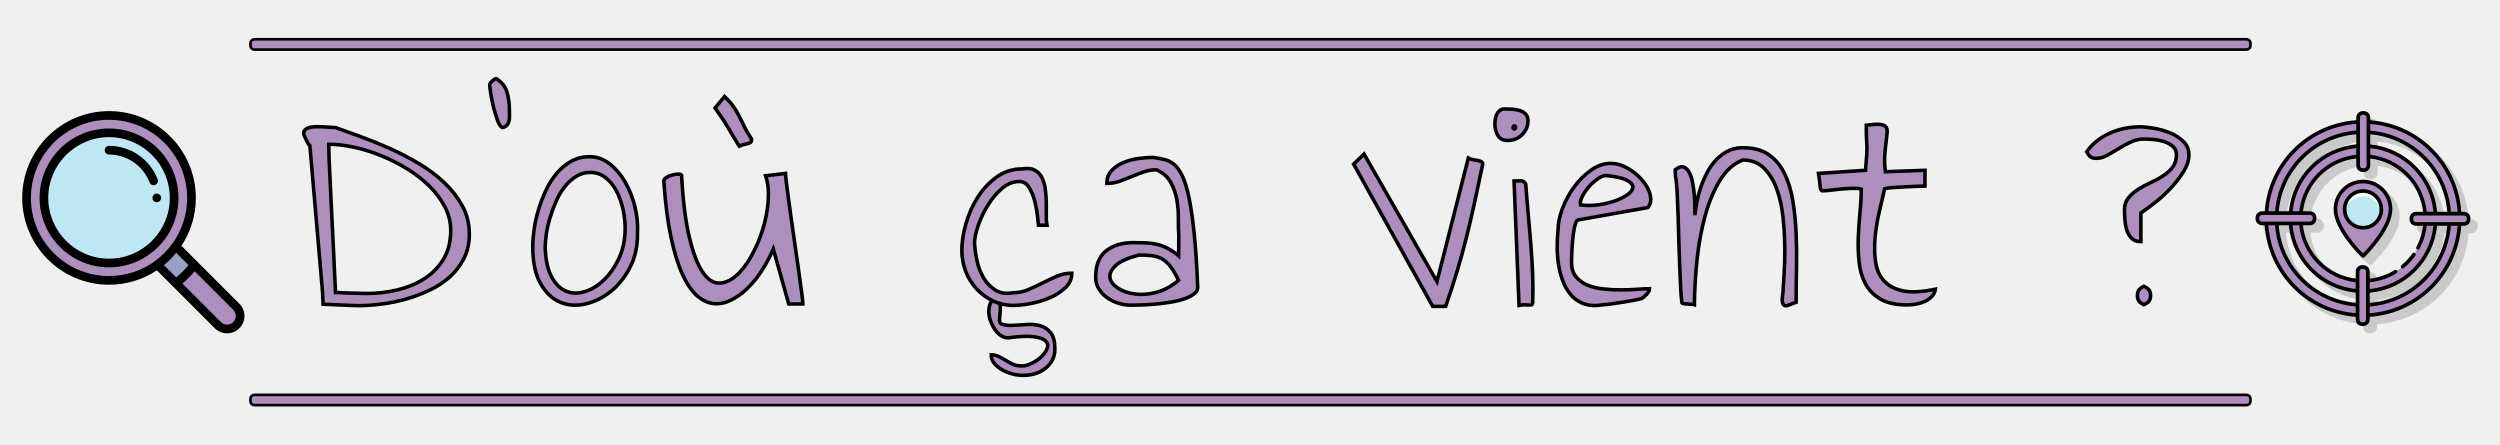
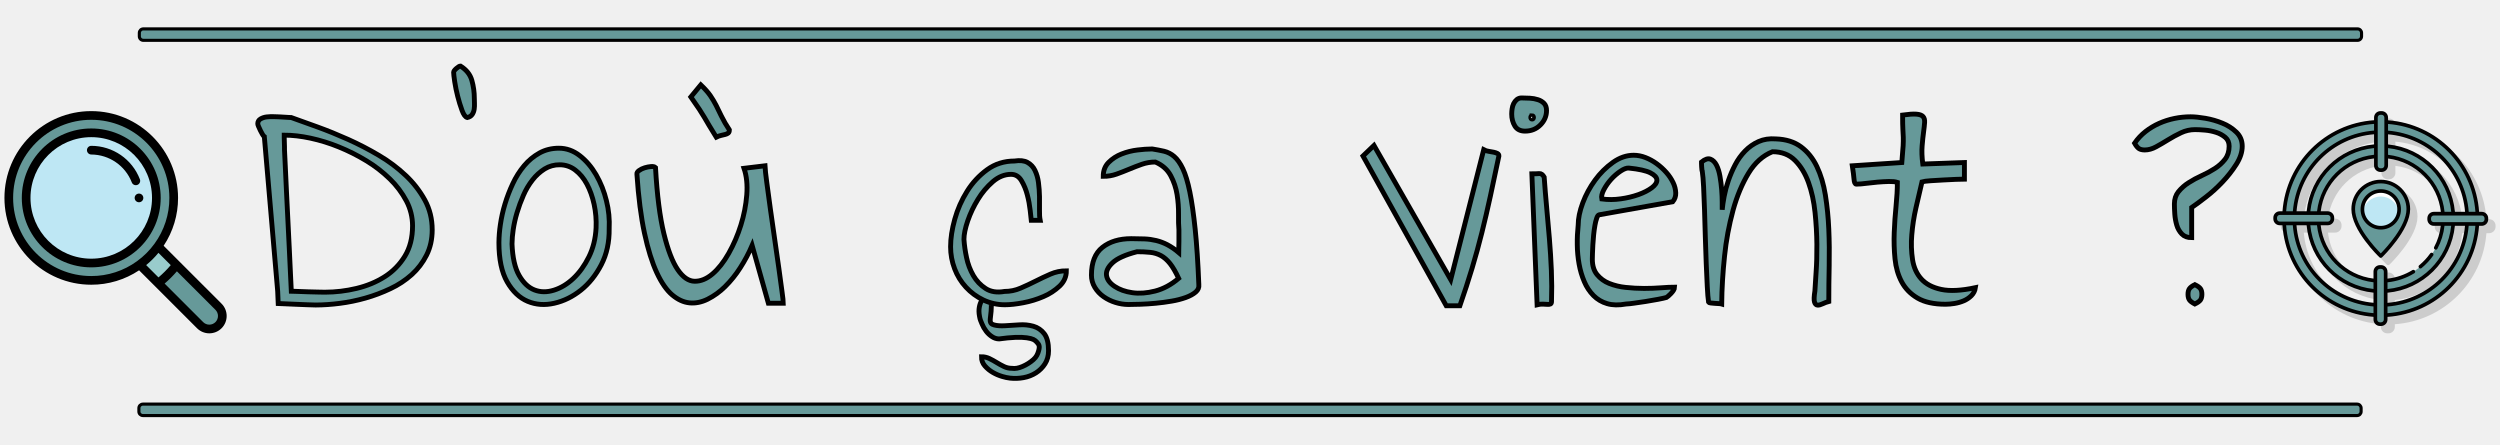
<svg xmlns="http://www.w3.org/2000/svg" viewBox="0 0 5625 1000">
-   <defs>
-     <style>.cls-1,.cls-2,.cls-4{fill:#ac8fbd;}.cls-1,.cls-2{stroke:#000;stroke-miterlimit:10;}.cls-1{stroke-width:8px;}.cls-2{stroke-width:6px;}.cls-3{fill:#cacaca;}.cls-5{fill:#bee7f4;}.cls-6{fill:#fff;}.cls-7{fill:#97a0c7;}.cls-8{fill:none;}</style>
-   </defs>
-   <g id="Texte">
-     <path class="cls-1" d="M697.236,327.835c-1.12-.713-2.432-2.325-3.918-4.834q-2.243-3.751-4.479-8.325-2.243-4.557-3.918-8.594a17.887,17.887,0,0,1-1.679-5.64,11.418,11.418,0,0,1,5.878-10.474,32.808,32.808,0,0,1,13.435-4.297,101.196,101.196,0,0,1,14.555-.537c4.662.185,7.557.269,8.677.269s3.079.092,5.878.269q4.198.277,8.957.537,4.75.277,8.677.537c2.606.185,4.479.269,5.598.269q24.062,8.598,55.979,20.142,31.908,11.556,65.496,26.587A653.214,653.214,0,0,1,942.145,367.85a320.019,320.019,0,0,1,57.379,42.969,213.328,213.328,0,0,1,40.865,52.637q15.665,28.74,15.674,63.647,0,30.086-12.036,53.979a141.424,141.424,0,0,1-31.628,41.626,186.919,186.919,0,0,1-45.623,30.078,342.111,342.111,0,0,1-53.46,20.142,371.05,371.05,0,0,1-55.14,11.279,412.402,412.402,0,0,1-51.221,3.491q-5.038,0-17.914-.537-12.884-.542-26.31-1.074-13.435-.542-24.351-1.074-10.915-.529-11.476-.537l-1.12-26.318Zm42.544-3.223v5.908c0,2.87.087,6.0.28,9.399q.275,5.111.28,9.668v6.177q.551,11.279,1.679,34.912,1.115,23.641,2.519,53.442,1.391,29.81,3.079,62.573,1.679,32.769,3.079,62.573,1.391,29.81,2.519,53.711,1.115,23.906,1.68,35.181,3.91,0,13.995.537,10.077.542,21.552.806,11.467.277,21.552.537,10.076.277,14.555.269A289.461,289.461,0,0,0,894.283,652.249q33.587-8.057,60.177-24.976a135.148,135.148,0,0,0,43.104-43.774q16.505-26.851,16.514-64.99a113.611,113.611,0,0,0-13.155-53.174,187.689,187.689,0,0,0-35.267-46.997,276.278,276.278,0,0,0-50.381-38.94,408.214,408.214,0,0,0-58.778-29.541,364.472,364.472,0,0,0-60.737-18.799Q765.531,324.612,739.781,324.612Z" />
-     <path class="cls-1" d="M1101.903,190.335q0-3.223,5.877-8.325,5.878-5.098,8.677-5.103,19.025,11.821,24.351,30.615a141.55,141.55,0,0,1,5.318,38.672q0,4.305.28,10.474a68.721,68.721,0,0,1-.56,12.354,26.784,26.784,0,0,1-4.198,11.279q-3.359,5.111-10.636,6.714-6.166-1.611-11.196-15.308a310.344,310.344,0,0,1-9.236-30.078,309.824,309.824,0,0,1-6.438-31.421Q1101.899,195.177,1101.903,190.335Z" />
-     <path class="cls-1" d="M1198.684,554.495a277.461,277.461,0,0,1,3.079-38.403,296.01,296.01,0,0,1,9.796-44.043,321.786,321.786,0,0,1,16.794-43.774,173.415,173.415,0,0,1,24.351-38.403,116.2,116.2,0,0,1,32.748-27.124q18.473-10.197,41.424-10.205,24.062,0,44.503,15.845,20.428,15.849,34.987,40.82a209.511,209.511,0,0,1,22.111,55.591,202.075,202.075,0,0,1,5.878,60.156q.552,42.977-16.793,76.538-17.358,33.574-43.664,54.517-26.319,20.947-56.819,27.93-30.517,6.974-56.819-4.028-26.319-11.002-43.943-41.626Q1198.684,607.669,1198.684,554.495Zm27.99,2.686q1.679,43.506,15.114,67.139,13.436,23.641,32.748,31.152,19.312,7.528,41.705.537,22.383-6.974,41.704-25.244,19.313-18.253,33.028-45.923,13.711-27.656,15.395-62.036a195.642,195.642,0,0,0-4.199-50.22q-5.327-24.434-15.394-43.237-10.077-18.795-24.911-30.078a53.663,53.663,0,0,0-33.308-11.279,59.757,59.757,0,0,0-32.188,8.862,100.39,100.39,0,0,0-25.75,23.364A149.374,149.374,0,0,0,1251.025,453.25a320.723,320.723,0,0,0-13.715,37.329,254.704,254.704,0,0,0-8.117,36.255A216.395,216.395,0,0,0,1226.674,557.181Z" />
-     <path class="cls-1" d="M1493.632,407.864q-.564-3.751,4.478-7.52a39.264,39.264,0,0,1,12.036-5.908,64.578,64.578,0,0,1,13.715-2.686q6.718-.529,9.517,2.148,5.038,88.623,17.913,141.26,12.871,52.645,29.669,77.075,16.794,24.447,36.107,24.707,19.312.277,38.065-15.576,18.749-15.836,34.708-44.043a310.425,310.425,0,0,0,26.03-60.425,291.667,291.667,0,0,0,12.595-64.453q2.519-32.227-5.878-56.934l44.783-5.371q.552,11.279,3.918,35.986,3.359,24.711,7.558,55.859,4.198,31.157,9.236,64.722,5.038,33.574,8.957,62.573,3.91,29.004,6.718,49.414,2.794,20.418,2.799,25.244H1774.647l-34.707-123.535a329.647,329.647,0,0,1-25.47,47.803,227.814,227.814,0,0,1-32.468,40.283,146.099,146.099,0,0,1-37.226,26.855q-19.601,9.668-38.625,7.788-19.037-1.875-36.946-16.919-17.922-15.031-33.028-47.534-15.114-32.49-26.31-84.326Q1498.661,482.527,1493.632,407.864ZM1630.221,217.19q13.436,12.891,20.433,23.096a185.015,185.015,0,0,1,12.315,20.679q5.314,10.474,11.196,22.827a262.292,262.292,0,0,0,17.074,29.541c0,3.223-.752,5.463-2.239,6.714a16.064,16.064,0,0,1-6.158,2.954q-3.923,1.083-8.957,2.148a48.126,48.126,0,0,0-10.636,3.76q-10.076-16.113-15.394-25.244-5.327-9.127-10.077-17.188-4.762-8.057-10.916-17.456-6.167-9.391-17.914-26.05Z" />
-     <path class="cls-1" d="M2164.136,563.089q0-26.851,8.957-58.813a226.52,226.52,0,0,1,26.31-59.619,164.505,164.505,0,0,1,42.824-46.191q25.466-18.53,58.498-18.53,17.344-2.681,27.709,2.954a37.819,37.819,0,0,1,15.954,16.919,83.081,83.081,0,0,1,7.557,26.05,267.619,267.619,0,0,1,2.239,30.078q.275,15.308,0,28.735a106.246,106.246,0,0,0,1.399,22.021h-19.033q-.564-4.834-2.239-20.947a225.003,225.003,0,0,0-6.158-33.301,115.215,115.215,0,0,0-12.595-30.615q-8.122-13.419-22.112-13.428-20.717,0-38.906,15.576a159.147,159.147,0,0,0-31.908,37.866,229.679,229.679,0,0,0-21.832,45.923q-8.121,23.641-8.117,39.746a272.07,272.07,0,0,0,5.598,38.94,127.179,127.179,0,0,0,14.555,38.403,81.195,81.195,0,0,0,26.31,27.661q16.23,10.474,40.305,6.177a85.497,85.497,0,0,0,34.147-6.982q16.23-6.974,32.188-15.039,15.954-8.057,31.908-15.039a83.619,83.619,0,0,1,33.868-6.982q0,18.807-14.275,32.495a116.496,116.496,0,0,1-34.707,22.559,202.821,202.821,0,0,1-43.104,13.159q-22.671,4.292-38.905,4.297a105.952,105.952,0,0,1-46.463-10.205,120.564,120.564,0,0,1-61.297-66.602A130.398,130.398,0,0,1,2164.136,563.089ZM2247,685c3.666-7.855,5.046,8.17,2,32-1,9,2.184,11.787,8.342,13.398s13.898,2.148,23.231,1.611q13.986-.806,30.229-1.88a87.562,87.562,0,0,1,30.229,2.954,44.516,44.516,0,0,1,23.231,15.845q9.237,11.808,9.237,36.523,0,16.113-7.557,27.93a63.039,63.039,0,0,1-19.313,19.336,72.999,72.999,0,0,1-26.31,10.205,99.462,99.462,0,0,1-29.109,1.074,94.266,94.266,0,0,1-16.514-3.491,89.468,89.468,0,0,1-20.153-8.594,66.595,66.595,0,0,1-17.073-13.965,28.828,28.828,0,0,1-7.277-19.605,38.315,38.315,0,0,1,16.793,3.76,169.465,169.465,0,0,1,15.674,8.594A169.333,169.333,0,0,0,2278.334,819.29a38.384,38.384,0,0,0,16.793,3.76q10.077,1.611,22.952-4.028a87.9,87.9,0,0,0,22.951-14.502q10.077-8.862,14.555-19.067,4.474-10.21-1.959-17.456-6.442-7.251-26.59-10.205-20.153-2.959-59.338,2.417a27.225,27.225,0,0,1-14.555-4.565,49.327,49.327,0,0,1-12.875-11.816,65.452,65.452,0,0,1-8.957-15.576C2229.072,722.694,2227,719,2226,712c-3-15,.177-25.469,4.472-34.238" />
-     <path class="cls-1" d="M2465.242,623.782q0-40.812,23.511-59.351,23.511-18.53,61.577-18.53,15.114,0,28.27.537a127.983,127.983,0,0,1,25.19,3.491,107.374,107.374,0,0,1,23.511,8.862,136.634,136.634,0,0,1,24.351,16.65c0-1.787.087-4.918.28-9.399q.276-6.709.28-14.502V527.103q-1.129-12.891-.84-33.301a249.26,249.26,0,0,0-3.079-41.895,127.73,127.73,0,0,0-13.715-40.82Q2624.214,391.751,2601.831,382.083a86.072,86.072,0,0,0-28.829,4.834q-13.724,4.834-27.15,10.474-13.436,5.64-26.87,10.474a83.684,83.684,0,0,1-28.549,4.834q0-18.253,11.476-29.81a80.2,80.2,0,0,1,27.709-17.993,136.192,136.192,0,0,1,34.427-8.594,272.213,272.213,0,0,1,31.068-2.148q13.436,2.153,25.191,4.834a50.998,50.998,0,0,1,21.832,11.279q10.077,8.598,18.473,26.318,8.397,17.725,14.834,49.146,6.429,31.421,11.476,79.761,5.038,48.34,7.837,118.701,1.115,9.139-6.717,15.845-7.846,6.722-20.992,11.548a173.629,173.629,0,0,1-30.229,7.788q-17.082,2.959-34.147,4.565-17.083,1.611-32.748,2.148-15.678.529-25.75.537a92.951,92.951,0,0,1-27.43-4.297,89.746,89.746,0,0,1-25.471-12.354,66.815,66.815,0,0,1-18.753-19.873A49.15,49.15,0,0,1,2465.242,623.782Zm97.404-49.951q-37.51,9.668-52.34,23.633-14.839,13.973-12.875,27.124,1.955,13.167,17.354,23.364,15.39,10.21,37.786,13.428,22.383,3.223,48.702-3.491,26.306-6.709,50.381-27.124-9.525-20.405-18.473-31.689-8.961-11.279-19.312-16.919a61.089,61.089,0,0,0-22.952-6.982A270.269,270.269,0,0,0,2562.646,573.831Z" />
-     <path class="cls-1" d="M3045.619,369.192l23.512-22.559L3233.15,633.45l70.533-277.686a32.232,32.232,0,0,0,10.916,3.491q5.877.806,10.637,1.88a32.86,32.86,0,0,1,7.836,2.686,5.603,5.603,0,0,1,3.078,5.371q-9.524,45.658-18.191,85.669-8.687,40.019-18.193,78.149-9.527,38.143-20.992,76.27-11.481,38.143-26.031,80.029h-29.109Z" />
-     <path class="cls-1" d="M3363.52,279.495a82.603,82.603,0,0,1,.84-11.011,36.41,36.41,0,0,1,3.357-11.279,26.072,26.072,0,0,1,6.719-8.594,15.656,15.656,0,0,1,10.355-3.491q8.396,0,17.633.537a67.752,67.752,0,0,1,17.354,3.223,31.112,31.112,0,0,1,13.156,8.057q5.036,5.375,5.037,15.039,0,17.725-13.154,30.884-13.16,13.167-32.748,13.159-15.114,0-21.832-11.011Q3363.519,294.005,3363.52,279.495Zm43.662,3.76c-1.871,0-2.799,1.167-2.799,3.491,0,2.333.928,3.491,2.799,3.491,1.863,0,2.801-1.158,2.801-3.491C3409.982,284.421,3409.045,283.255,3407.182,283.255Zm-.559,124.072q9.513,0,15.674-.537,6.152-.529,10.637,7.52,2.229,31.698,5.316,64.99,3.07,33.309,5.879,67.139,2.795,33.838,4.199,67.676,1.389,33.838.279,66.064c0,2.87-.752,4.658-2.24,5.371a13.392,13.392,0,0,1-6.438.806c-2.799-.185-6.07-.361-9.795-.537a43.795,43.795,0,0,0-12.316,1.343Z" />
-     <path class="cls-1" d="M3505.643,516.897q0-21.476,9.797-47.534a202.517,202.517,0,0,1,26.311-48.608,166.718,166.718,0,0,1,38.064-37.866q21.545-15.308,44.504-15.308a69.2,69.2,0,0,1,24.912,4.834,105.136,105.136,0,0,1,24.07,13.159,127.271,127.271,0,0,1,20.713,18.799,93.114,93.114,0,0,1,14.555,21.753,55.047,55.047,0,0,1,5.598,22.021,27.297,27.297,0,0,1-6.438,18.799L3550.426,494.876q-2.807.542-5.037,6.714a96.412,96.412,0,0,0-3.92,15.576q-1.679,9.404-2.799,20.41-1.128,11.016-1.678,21.484-.565,10.474-.84,18.799-.29,8.333-.281,12.085,0,20.418,10.076,32.764a63.889,63.889,0,0,0,25.752,18.799,129.65,129.65,0,0,0,35.547,8.594,363.452,363.452,0,0,0,39.184,2.148q19.315,0,36.668-1.343,17.344-1.334,28.549-1.343a12.513,12.513,0,0,1-2.24,6.714,44.707,44.707,0,0,1-5.316,6.714q-3.085,3.223-5.879,5.64a23.063,23.063,0,0,1-3.918,2.954q-5.602,1.611-18.193,4.028-12.595,2.417-26.311,4.565-13.723,2.153-25.75,3.76a152.868,152.868,0,0,1-15.955,1.611q-23.511,4.292-40.584-.806a67.622,67.622,0,0,1-29.109-17.188,94.371,94.371,0,0,1-19.592-29.541,170.425,170.425,0,0,1-11.197-37.598,251.305,251.305,0,0,1-3.918-41.626A341.448,341.448,0,0,1,3505.643,516.897Zm108.041-121.924q-6.718-.529-17.354,6.445A110.676,110.676,0,0,0,3560.502,441.165q-6.167,11.821-4.479,19.873a146.627,146.627,0,0,0,40.586-.269,189.063,189.063,0,0,0,38.066-9.131q17.068-6.168,28.27-14.502,11.191-8.321,10.914-16.65-.287-8.321-13.994-15.308Q3646.143,398.205,3613.684,394.974Z" />
-     <path class="cls-1" d="M3784.357,681.79q-1.679-11.279-2.799-33.301-1.128-22.017-2.24-49.414-1.128-27.393-1.959-57.471-.838-30.073-1.68-57.202-.838-27.116-1.959-49.145-1.128-22.017-2.799-33.301c-.375-.353-.656-1.519-.84-3.491q-.287-2.946-.559-6.445c-.193-2.325-.281-4.381-.281-6.177V382.083q11.191-9.127,19.033-6.177,7.834,2.958,12.875,12.622,5.039,9.668,7.559,24.17,2.517,14.502,3.639,28.735,1.113,14.238,1.119,26.05v16.65q1.116-12.349,4.197-28.735a241.543,241.543,0,0,1,8.957-33.569,243.974,243.974,0,0,1,14.555-33.838,123.868,123.868,0,0,1,21.273-29.541,92.966,92.966,0,0,1,28.828-20.142q16.23-7.251,36.947-5.64,32.458,1.083,53.738,16.919,21.27,15.849,33.869,42.163,12.595,26.323,18.191,60.962a632.136,632.136,0,0,1,7.277,73.047q1.682,38.408.84,78.149-.838,39.754-.84,76.27a72.028,72.028,0,0,0-12.875,4.834q-6.718,3.223-11.195,2.954-4.488-.277-6.438-6.445-1.969-6.168.84-23.901.551-12.891,2.52-39.746,1.954-26.851,1.68-59.888-.29-33.032-3.92-68.213-3.647-35.172-13.994-63.916-10.365-28.727-28.83-47.266-18.472-18.53-48.141-18.53-30.794,12.362-51.223,45.923-20.44,33.573-33.027,78.955a605.974,605.974,0,0,0-18.193,98.022q-5.602,52.645-6.156,102.588a18.939,18.939,0,0,0-5.318-.806c-2.799-.176-5.791-.353-8.957-.537q-4.764-.264-8.957-.806C3786.316,683.049,3784.725,682.512,3784.357,681.79Z" />
-     <path class="cls-1" d="M4187.904,425.589q-6.718-2.14-18.193-1.88-11.481.277-24.352,1.343-12.885,1.083-24.91,2.686a157.988,157.988,0,0,1-20.434,1.611q-3.923,0-4.758-10.474-.838-10.474-3.639-28.735l105.801-6.982q2.229-24.699,2.799-35.718.551-11.002.279-18.53-.287-7.515-.838-16.919-.565-9.391-.561-30.347,19.588-2.681,29.668-1.88,10.078.806,13.996,5.103,3.908,4.305,3.357,12.622-.562,8.334-2.238,20.679-1.679,12.362-3.078,29.272-1.406,16.919,1.398,38.94l89.008-3.223v35.449q-5.604,0-18.475.537-12.882.541-27.148,1.343-14.276.806-26.871,1.611t-18.193,2.417q-6.167,25.781-12.875,55.322a404.1,404.1,0,0,0-8.957,58.008,225.865,225.865,0,0,0,1.68,53.174q3.911,24.712,18.754,41.089,14.824,16.39,42.543,22.29,27.712,5.917,73.053-3.76a30.652,30.652,0,0,1-8.676,17.188,51.616,51.616,0,0,1-16.514,11.011,83.97,83.97,0,0,1-19.873,5.64,123.068,123.068,0,0,1-18.754,1.611q-37.509,0-59.896-13.159-22.397-13.154-33.867-34.644-11.481-21.476-14.275-49.146a401.892,401.892,0,0,1-1.68-56.396q1.116-28.727,3.92-56.665Q4187.897,448.156,4187.904,425.589Z" />
-     <path class="cls-1" d="M4780.037,471.78q0-15.572,8.678-26.318a90.667,90.667,0,0,1,21.553-19.067,217.271,217.271,0,0,1,28.27-15.308,216.554,216.554,0,0,0,28.27-15.308,85.413,85.413,0,0,0,21.551-19.605q8.672-11.279,8.678-27.93,0-11.808-8.117-18.799a56.94,56.94,0,0,0-19.594-10.742,106.59,106.59,0,0,0-24.07-4.834q-12.595-1.07-20.992-1.074a69.576,69.576,0,0,0-29.949,6.714,275.569,275.569,0,0,0-27.709,15.039q-13.436,8.333-25.75,15.039-12.322,6.722-24.072,6.714-8.396,0-12.875-3.223-4.488-3.223-8.957-11.279a113.648,113.648,0,0,1,23.512-24.976,139.499,139.499,0,0,1,29.109-17.456,158.444,158.444,0,0,1,32.748-10.474,171.569,171.569,0,0,1,34.426-3.491q12.873,0,31.629,3.223a172.02,172.02,0,0,1,36.387,10.474,92.318,92.318,0,0,1,29.949,19.336q12.305,12.085,12.314,29.81,0,18.807-12.596,38.672a247.451,247.451,0,0,1-29.668,37.866,308.786,308.786,0,0,1-35.547,32.227q-18.472,14.238-30.229,22.29v64.453q-13.436,0-20.992-7.788a45.477,45.477,0,0,1-10.916-19.067,108.322,108.322,0,0,1-4.199-23.633Q4780.039,480.915,4780.037,471.78Zm29.109,192.822q0-7.515,3.08-11.816,3.07-4.292,11.475-8.594,8.95,4.305,12.035,8.594,3.07,4.305,3.08,11.816,0,8.057-3.08,12.354-3.082,4.305-12.035,8.594-8.396-4.292-11.475-8.594Q4809.142,672.664,4809.146,664.603Z" />
+   <g id="a9b2801f-ac67-400e-bedb-2cc4a69e6e11" data-name="Texte">
+     <path d="M594.731,307.455c-1.179-.751-2.56-2.447-4.125-5.088q-2.361-3.949-4.714-8.763-2.361-4.797-4.125-9.046-1.768-4.24-1.768-5.936a12.019,12.019,0,0,1,6.187-11.025,34.535,34.535,0,0,1,14.142-4.523,106.523,106.523,0,0,1,15.321-.565c4.907.194,7.955.283,9.133.283s3.241.097,6.187.283q4.419.291,9.428.565,5.0.291,9.133.565c2.744.194,4.714.283,5.893.283q25.328,9.05,58.925,21.202,33.587,12.164,68.942,27.986a687.587,687.587,0,0,1,69.237,35.901,336.859,336.859,0,0,1,60.398,45.23,224.554,224.554,0,0,1,43.015,55.407q16.489,30.252,16.499,66.997,0,31.67-12.669,56.82a148.866,148.866,0,0,1-33.293,43.816,196.755,196.755,0,0,1-48.024,31.661,360.114,360.114,0,0,1-56.273,21.202,390.577,390.577,0,0,1-58.041,11.873,434.106,434.106,0,0,1-53.916,3.675q-5.303,0-18.856-.565-13.562-.571-27.695-1.131-14.142-.571-25.633-1.131-11.49-.557-12.079-.565l-1.179-27.703Zm44.783-3.392v6.219c0,3.021.092,6.316.295,9.894q.29,5.38.294,10.177v6.502q.58,11.873,1.768,36.749,1.174,24.885,2.652,56.255,1.464,31.378,3.241,65.866,1.768,34.493,3.241,65.866,1.464,31.378,2.652,56.537,1.174,25.164,1.768,37.032,4.115,0,14.731.565,10.607.571,22.686.848,12.07.291,22.686.565,10.606.291,15.321.283a304.694,304.694,0,0,0,71.299-8.481q35.355-8.481,63.344-26.29a142.26,142.26,0,0,0,45.372-46.078q17.374-28.264,17.383-68.41a119.59,119.59,0,0,0-13.848-55.972,197.566,197.566,0,0,0-37.123-49.47,290.817,290.817,0,0,0-53.032-40.99,429.696,429.696,0,0,0-61.871-31.096,383.654,383.654,0,0,0-63.934-19.788Q666.62,304.063,639.514,304.063Z" style="fill:#699;stroke:#000;stroke-miterlimit:10;stroke-width:11px" />
+     <path d="M1020.693,162.719q0-3.392,6.187-8.763,6.188-5.367,9.133-5.371,20.026,12.443,25.633,32.226a148.999,148.999,0,0,1,5.598,40.707q0,4.532.295,11.025a72.338,72.338,0,0,1-.59,13.004,28.194,28.194,0,0,1-4.419,11.873q-3.536,5.38-11.196,7.067-6.491-1.696-11.785-16.113a326.675,326.675,0,0,1-9.722-31.661,326.129,326.129,0,0,1-6.777-33.074Q1020.688,167.817,1020.693,162.719Z" style="fill:#699;stroke:#000;stroke-miterlimit:10;stroke-width:11px" />
+     <path d="M1122.567,546.043a292.062,292.062,0,0,1,3.241-40.424,311.587,311.587,0,0,1,10.312-46.361,338.72,338.72,0,0,1,17.678-46.078,182.541,182.541,0,0,1,25.632-40.424,122.315,122.315,0,0,1,34.471-28.551q19.445-10.733,43.604-10.742,25.328,0,46.845,16.679,21.503,16.683,36.828,42.968a220.536,220.536,0,0,1,23.275,58.516,212.709,212.709,0,0,1,6.187,63.322q.581,45.239-17.677,80.566-18.272,35.341-45.962,57.385-27.704,22.05-59.809,29.399-32.123,7.341-59.809-4.24-27.704-11.581-46.256-43.816Q1122.567,602.015,1122.567,546.043Zm29.463,2.827q1.768,45.795,15.91,70.672,14.143,24.885,34.471,32.792,20.329,7.924,43.899.565,23.561-7.341,43.899-26.573,20.33-19.214,34.766-48.339,14.432-29.112,16.205-65.301a205.938,205.938,0,0,0-4.42-52.862q-5.607-25.72-16.204-45.513-10.607-19.784-26.222-31.661a56.487,56.487,0,0,0-35.06-11.873,62.901,62.901,0,0,0-33.882,9.329,105.673,105.673,0,0,0-27.106,24.594,157.234,157.234,0,0,0-20.624,34.77,337.6,337.6,0,0,0-14.437,39.294,268.106,268.106,0,0,0-8.544,38.163A227.783,227.783,0,0,0,1152.03,548.87Z" style="fill:#699;stroke:#000;stroke-miterlimit:10;stroke-width:11px" />
+     <path d="M1433.036,391.696q-.594-3.949,4.714-7.915a41.33,41.33,0,0,1,12.669-6.219,67.976,67.976,0,0,1,14.437-2.827q7.071-.557,10.017,2.261,5.303,93.287,18.856,148.693,13.548,55.415,31.23,81.131,17.678,25.733,38.007,26.007,20.329.291,40.069-16.396,19.736-16.67,36.534-46.361a326.761,326.761,0,0,0,27.4-63.605,307.016,307.016,0,0,0,13.258-67.845q2.651-33.922-6.187-59.93l47.14-5.654q.581,11.873,4.125,37.88,3.536,26.012,7.955,58.799,4.419,32.797,9.722,68.128,5.303,35.341,9.428,65.866,4.116,30.53,7.071,52.014,2.941,21.493,2.946,26.573h-33.587l-36.533-130.036a346.994,346.994,0,0,1-26.811,50.318,239.802,239.802,0,0,1-34.177,42.403,153.787,153.787,0,0,1-39.185,28.269q-20.633,10.177-40.658,8.198-20.039-1.974-38.891-17.809-18.866-15.822-34.766-50.036-15.91-34.2-27.695-88.764Q1438.33,470.288,1433.036,391.696Zm143.777-200.708q14.143,13.569,21.508,24.311a194.749,194.749,0,0,1,12.964,21.767q5.593,11.025,11.785,24.028a276.095,276.095,0,0,0,17.972,31.096c0,3.392-.792,5.751-2.357,7.067a16.909,16.909,0,0,1-6.482,3.11q-4.129,1.139-9.428,2.261a50.659,50.659,0,0,0-11.196,3.958q-10.606-16.961-16.204-26.573-5.607-9.607-10.607-18.092-5.013-8.481-11.49-18.375-6.492-9.885-18.856-27.421Z" style="fill:#699;stroke:#000;stroke-miterlimit:10;stroke-width:11px" />
+     <path d="M2138.825,555.089q0-28.264,9.428-61.908a238.439,238.439,0,0,1,27.695-62.757,173.162,173.162,0,0,1,45.078-48.622q26.806-19.505,61.576-19.505,18.257-2.823,29.168,3.11a39.809,39.809,0,0,1,16.794,17.809A87.453,87.453,0,0,1,2336.518,410.636a281.699,281.699,0,0,1,2.357,31.661q.29,16.113,0,30.248-.304,14.139,1.473,23.18h-20.034q-.594-5.088-2.357-22.05A236.843,236.843,0,0,0,2311.475,438.622a121.279,121.279,0,0,0-13.258-32.226q-8.549-14.126-23.275-14.134-21.807,0-40.953,16.396a167.523,167.523,0,0,0-33.587,39.859,241.766,241.766,0,0,0-22.981,48.339q-8.548,24.885-8.544,41.838a286.388,286.388,0,0,0,5.893,40.99,133.871,133.871,0,0,0,15.321,40.424,85.468,85.468,0,0,0,27.695,29.117q17.084,11.025,42.426,6.502a89.996,89.996,0,0,0,35.944-7.35q17.084-7.341,33.882-15.83,16.794-8.481,33.587-15.83a88.019,88.019,0,0,1,35.65-7.35q0,19.797-15.026,34.205a122.626,122.626,0,0,1-36.533,23.746,213.494,213.494,0,0,1-45.372,13.852q-23.864,4.518-40.953,4.523a111.528,111.528,0,0,1-48.908-10.742,126.908,126.908,0,0,1-64.523-70.106A137.259,137.259,0,0,1,2138.825,555.089Zm87.224,128.327c5.951-7.416,5.312,8.6,2.105,33.684-1.053,9.474,2.299,12.407,8.781,14.104s14.63,2.261,24.454,1.696q14.722-.848,31.819-1.979a92.17,92.17,0,0,1,31.819,3.11,46.858,46.858,0,0,1,24.454,16.679q9.723,12.429,9.723,38.445,0,16.961-7.955,29.399a66.356,66.356,0,0,1-20.329,20.353A76.84,76.84,0,0,1,2303.226,849.649a104.696,104.696,0,0,1-30.641,1.131,99.226,99.226,0,0,1-17.383-3.675,94.176,94.176,0,0,1-21.213-9.046,70.1,70.1,0,0,1-17.972-14.7,30.345,30.345,0,0,1-7.66-20.636,40.331,40.331,0,0,1,17.677,3.958,178.382,178.382,0,0,1,16.499,9.046,178.243,178.243,0,0,0,16.499,9.046,40.404,40.404,0,0,0,17.677,3.958q10.607,1.696,24.159-4.24a92.526,92.526,0,0,0,24.159-15.265C2332.099,803.006,2334.943,796.542,2337,789c3-11,.511-13.912-4-19-4.521-5.088-8.561-7.896-22.704-9.963q-21.213-3.115-62.46,2.544a28.658,28.658,0,0,1-15.321-4.806,51.923,51.923,0,0,1-13.553-12.438,68.897,68.897,0,0,1-9.428-16.396c-2.357-5.848-4.538-9.737-5.591-17.105-3.158-15.789.187-26.809,4.707-36.04" style="fill:#699;stroke:#000;stroke-miterlimit:10;stroke-width:11px" />
+     <path d="M2455.775,618.976q0-42.96,24.748-62.474,24.749-19.505,64.818-19.505,15.91,0,29.757.565a134.719,134.719,0,0,1,26.516,3.675,113.024,113.024,0,0,1,24.748,9.329,143.825,143.825,0,0,1,25.633,17.527c0-1.881.092-5.177.295-9.894q.291-7.062.295-15.265V517.209q-1.188-13.569-.884-35.053a262.376,262.376,0,0,0-3.241-44.099,134.452,134.452,0,0,0-14.437-42.968q-10.91-20.353-34.471-30.53a90.601,90.601,0,0,0-30.346,5.088q-14.446,5.088-28.579,11.025-14.143,5.936-28.284,11.025a88.087,88.087,0,0,1-30.052,5.088q0-19.214,12.079-31.378a84.421,84.421,0,0,1,29.168-18.94,143.359,143.359,0,0,1,36.239-9.046,286.538,286.538,0,0,1,32.703-2.261q14.143,2.266,26.517,5.088a53.681,53.681,0,0,1,22.98,11.873q10.607,9.05,19.445,27.703,8.839,18.657,15.615,51.732,6.768,33.074,12.08,83.958,5.303,50.884,8.249,124.948,1.174,9.62-7.071,16.679-8.259,7.076-22.097,12.156a182.766,182.766,0,0,1-31.82,8.198q-17.981,3.115-35.944,4.806-17.982,1.696-34.471,2.261-16.503.557-27.106.565a97.843,97.843,0,0,1-28.873-4.523,94.468,94.468,0,0,1-26.811-13.004,70.331,70.331,0,0,1-19.74-20.919A51.736,51.736,0,0,1,2455.775,618.976ZM2558.305,566.397q-39.484,10.177-55.095,24.876-15.62,14.708-13.553,28.551,2.058,13.86,18.267,24.594,16.2,10.747,39.775,14.134,23.561,3.392,51.265-3.675,27.691-7.062,53.033-28.551-10.026-21.479-19.445-33.357-9.433-11.873-20.329-17.809a64.304,64.304,0,0,0-24.159-7.35A284.493,284.493,0,0,0,2558.305,566.397Z" style="fill:#699;stroke:#000;stroke-miterlimit:10;stroke-width:11px" />
+     <path d="M3066.694,350.989l24.749-23.746,172.651,301.91,74.245-292.298a33.929,33.929,0,0,0,11.49,3.675q6.186.848,11.196,1.979a34.589,34.589,0,0,1,8.248,2.827,5.898,5.898,0,0,1,3.24,5.654q-10.026,48.061-19.149,90.177-9.144,42.125-19.151,82.262-10.029,40.15-22.097,80.283-12.086,40.15-27.401,84.241H3254.076Z" style="fill:#699;stroke:#000;stroke-miterlimit:10;stroke-width:11px" />
+     <path d="M3401.324,256.572a86.95,86.95,0,0,1,.884-11.59,38.326,38.326,0,0,1,3.534-11.873,27.444,27.444,0,0,1,7.072-9.046,16.48,16.48,0,0,1,10.9-3.675q8.838,0,18.561.565a71.317,71.317,0,0,1,18.267,3.392,32.749,32.749,0,0,1,13.849,8.481q5.301,5.658,5.302,15.83,0,18.657-13.847,32.509-13.853,13.86-34.471,13.852-15.91,0-22.981-11.59Q3401.323,271.845,3401.324,256.572Zm45.96,3.958c-1.97,0-2.946,1.228-2.946,3.675,0,2.456.977,3.675,2.946,3.675,1.961,0,2.948-1.219,2.948-3.675C3450.232,261.757,3449.245,260.529,3447.284,260.529Zm-.588,130.601q10.013,0,16.499-.565,6.476-.557,11.196,7.915,2.347,33.366,5.596,68.41,3.232,35.062,6.188,70.672,2.942,35.619,4.42,71.237,1.462,35.619.294,69.541c0,3.021-.792,4.903-2.358,5.654a14.097,14.097,0,0,1-6.776.848c-2.946-.194-6.39-.38-10.31-.565a46.1,46.1,0,0,0-12.965,1.413Z" style="fill:#699;stroke:#000;stroke-miterlimit:10;stroke-width:11px" />
+     <path d="M3550.926,506.467q0-22.606,10.312-50.036a213.175,213.175,0,0,1,27.695-51.166,175.491,175.491,0,0,1,40.068-39.859q22.679-16.113,46.846-16.113a72.841,72.841,0,0,1,26.223,5.088,110.668,110.668,0,0,1,25.337,13.852,133.969,133.969,0,0,1,21.803,19.788,98.013,98.013,0,0,1,15.321,22.898,57.944,57.944,0,0,1,5.892,23.18,28.733,28.733,0,0,1-6.776,19.788l-165.581,29.399q-2.954.571-5.302,7.067a101.486,101.486,0,0,0-4.126,16.396q-1.767,9.899-2.946,21.484-1.187,11.595-1.766,22.615-.595,11.025-.884,19.788-.305,8.772-.296,12.721,0,21.493,10.606,34.488a67.251,67.251,0,0,0,27.107,19.788,136.473,136.473,0,0,0,37.417,9.046,382.576,382.576,0,0,0,41.246,2.261q20.332,0,38.598-1.413,18.256-1.405,30.051-1.413a13.172,13.172,0,0,1-2.358,7.067,47.06,47.06,0,0,1-5.596,7.067q-3.247,3.392-6.188,5.936a24.277,24.277,0,0,1-4.124,3.11q-5.896,1.696-19.151,4.24-13.258,2.544-27.695,4.806-14.445,2.267-27.105,3.958a160.914,160.914,0,0,1-16.795,1.696q-24.748,4.518-42.72-.848a71.181,71.181,0,0,1-30.641-18.092,99.337,99.337,0,0,1-20.623-31.096,179.394,179.394,0,0,1-11.787-39.576,264.528,264.528,0,0,1-4.124-43.816A359.417,359.417,0,0,1,3550.926,506.467ZM3664.653,378.127q-7.071-.557-18.267,6.784a116.501,116.501,0,0,0-37.714,41.838q-6.492,12.443-4.714,20.919a154.342,154.342,0,0,0,42.722-.283,199.013,199.013,0,0,0,40.07-9.611q17.967-6.493,29.757-15.265,11.78-8.759,11.488-17.527-.302-8.759-14.731-16.113Q3698.82,381.528,3664.653,378.127Z" style="fill:#699;stroke:#000;stroke-miterlimit:10;stroke-width:11px" />
+     <path d="M3844.308,680.037q-1.767-11.873-2.946-35.053-1.187-23.175-2.358-52.014-1.187-28.834-2.062-60.495-.882-31.656-1.768-60.212-.882-28.543-2.062-51.732-1.187-23.176-2.946-35.053c-.395-.371-.691-1.599-.884-3.675q-.302-3.101-.588-6.784c-.204-2.447-.296-4.611-.296-6.502V364.558q11.78-9.607,20.035-6.502,8.246,3.114,13.553,13.286,5.304,10.177,7.956,25.442,2.649,15.265,3.83,30.248,1.172,14.987,1.178,27.421v17.527q1.175-12.999,4.418-30.248a254.252,254.252,0,0,1,9.428-35.336,256.81,256.81,0,0,1,15.321-35.619,130.387,130.387,0,0,1,22.393-31.096A97.859,97.859,0,0,1,3956.854,318.48q17.085-7.633,38.892-5.936,34.166,1.139,56.566,17.809,22.389,16.683,35.651,44.382,13.258,27.708,19.149,64.17a665.402,665.402,0,0,1,7.66,76.891q1.77,40.429.884,82.262-.882,41.846-.884,80.283a75.818,75.818,0,0,0-13.553,5.088q-7.071,3.392-11.784,3.11-4.724-.291-6.776-6.784-2.072-6.493.884-25.159.58-13.569,2.652-41.838,2.057-28.264,1.768-63.039-.305-34.77-4.126-71.802-3.839-37.023-14.731-67.28-10.911-30.239-30.347-49.753-19.444-19.505-50.674-19.505-32.414,13.012-53.918,48.339-21.516,35.34-34.765,83.11a637.863,637.863,0,0,0-19.151,103.181q-5.896,55.415-6.48,107.986a19.936,19.936,0,0,0-5.598-.848c-2.946-.185-6.096-.371-9.428-.565q-5.014-.278-9.428-.848C3846.37,681.362,3844.694,680.796,3844.308,680.037Z" style="fill:#699;stroke:#000;stroke-miterlimit:10;stroke-width:11px" />
+     <path d="M4269.091,410.353q-7.071-2.253-19.151-1.979-12.086.291-25.633,1.413-13.563,1.139-26.221,2.827a166.302,166.302,0,0,1-21.509,1.696q-4.129,0-5.008-11.025-.882-11.025-3.83-30.248l111.368-7.35q2.347-25.998,2.946-37.597.58-11.581.294-19.505-.302-7.911-.882-17.809-.595-9.885-.59-31.944,20.619-2.822,31.229-1.979,10.608.848,14.733,5.371,4.114,4.532,3.534,13.286-.592,8.772-2.356,21.767-1.767,13.012-3.24,30.813-1.48,17.809,1.472,40.99l93.692-3.392v37.315q-5.899,0-19.447.565-13.56.57-28.577,1.413-15.028.848-28.285,1.696t-19.151,2.544q-6.492,27.138-13.553,58.234a425.365,425.365,0,0,0-9.428,61.06,237.75,237.75,0,0,0,1.768,55.972q4.117,26.012,19.741,43.251,15.604,17.253,44.782,23.463,29.17,6.228,76.897-3.958a32.265,32.265,0,0,1-9.132,18.092,54.332,54.332,0,0,1-17.383,11.59,88.388,88.388,0,0,1-20.919,5.936,129.543,129.543,0,0,1-19.741,1.696q-39.483,0-63.048-13.852-23.576-13.847-35.649-36.467-12.086-22.606-15.027-51.732a423.041,423.041,0,0,1-1.768-59.364q1.175-30.239,4.126-59.647Q4269.084,434.108,4269.091,410.353Z" style="fill:#699;stroke:#000;stroke-miterlimit:10;stroke-width:11px" />
+     <path d="M4892.384,458.976q0-16.391,9.134-27.703a95.438,95.438,0,0,1,22.687-20.071,228.703,228.703,0,0,1,29.757-16.113,227.952,227.952,0,0,0,29.757-16.113,89.908,89.908,0,0,0,22.685-20.636q9.128-11.873,9.134-29.399,0-12.43-8.544-19.788a59.936,59.936,0,0,0-20.625-11.307,112.199,112.199,0,0,0-25.337-5.088q-13.258-1.126-22.097-1.131a73.237,73.237,0,0,0-31.525,7.067,290.075,290.075,0,0,0-29.167,15.83q-14.143,8.772-27.105,15.83-12.971,7.076-25.339,7.067-8.838,0-13.553-3.392-4.724-3.392-9.428-11.873a119.628,119.628,0,0,1,24.749-26.29,146.84,146.84,0,0,1,30.641-18.375A166.782,166.782,0,0,1,4892.68,266.466a180.598,180.598,0,0,1,36.237-3.675q13.55,0,33.293,3.392a181.073,181.073,0,0,1,38.302,11.025,97.176,97.176,0,0,1,31.525,20.353Q5044.99,310.282,5045,328.939q0,19.797-13.259,40.707a260.474,260.474,0,0,1-31.229,39.859,325.035,325.035,0,0,1-37.417,33.922q-19.444,14.987-31.819,23.463v67.845q-14.143,0-22.097-8.198a47.87,47.87,0,0,1-11.49-20.071,114.022,114.022,0,0,1-4.42-24.876Q4892.386,468.591,4892.384,458.976Zm30.641,202.969q0-7.91,3.242-12.438,3.232-4.518,12.078-9.046,9.421,4.532,12.668,9.046,3.232,4.532,3.242,12.438,0,8.481-3.242,13.004-3.244,4.532-12.668,9.046-8.838-4.518-12.078-9.046Q4923.02,670.431,4923.025,661.945Z" style="fill:#699;stroke:#000;stroke-miterlimit:10;stroke-width:11px" />
  </g>
-   <g id="soulignage">
-     <rect class="cls-2" x="563.5" y="888.42" width="4500" height="23.16" rx="9.007" />
-     <rect class="cls-2" x="563.5" y="88.42" width="4500" height="23.16" rx="9.007" />
+   <g id="f1c4fe51-e230-4748-869c-4ca6187fb455" data-name="soulignage">
+     <rect x="312.5" y="909.266" width="5000" height="25.734" rx="9.007" style="fill:#699;stroke:#000;stroke-miterlimit:10;stroke-width:7px" />
+     <rect x="313.5" y="65" width="5000" height="25.734" rx="9.007" style="fill:#699;stroke:#000;stroke-miterlimit:10;stroke-width:7px" />
  </g>
-   <g id="icons">
-     <g id="Scope">
-       <path class="cls-3" d="M5333.264,420.872a66.19,66.19,0,0,0-66.116,66.116c0,47.723,60.682,106.091,63.264,108.554a4.132,4.132,0,0,0,5.715,0c2.583-2.492,63.252-61.335,63.252-108.554A66.19,66.19,0,0,0,5333.264,420.872Z" />
-       <path class="cls-3" d="M5560.537,493.145H5554.5A222.07,222.07,0,0,0,5349.624,287.124v-6.132a14.463,14.463,0,0,0-14.463-14.463h-2.554a14.463,14.463,0,0,0-14.463,14.463v6.037A222.066,222.066,0,0,0,5112.124,491.905h-6.132a14.463,14.463,0,0,0-14.463,14.463v2.554a14.463,14.463,0,0,0,14.463,14.463h6.037a222.066,222.066,0,0,0,204.876,206.021v6.132A14.463,14.463,0,0,0,5331.368,750h2.554a14.463,14.463,0,0,0,14.463-14.463h0V729.5a222.07,222.07,0,0,0,206.021-204.876h6.132A14.463,14.463,0,0,0,5575,510.161v-2.554a14.463,14.463,0,0,0-14.463-14.463Zm-108.008,0a14.463,14.463,0,0,0-14.463,14.463h0v2.554a14.463,14.463,0,0,0,14.463,14.463h15.86a136.364,136.364,0,0,1-120.008,118.926V627.529a14.463,14.463,0,0,0-14.463-14.463h-2.554a14.463,14.463,0,0,0-14.463,14.463v15.86a136.364,136.364,0,0,1-118.926-120.008h16.021a14.463,14.463,0,0,0,14.463-14.463v-2.554a14.463,14.463,0,0,0-14.463-14.463h-15.855a136.364,136.364,0,0,1,120.008-118.926v16.021a14.463,14.463,0,0,0,14.463,14.463h2.554a14.463,14.463,0,0,0,14.463-14.463V373.14a136.364,136.364,0,0,1,118.926,120.008ZM5349.636,341.442V318.69a190.562,190.562,0,0,1,173.298,174.455h-22.76A167.893,167.893,0,0,0,5349.624,341.442Zm-31.479-.091A167.888,167.888,0,0,0,5166.446,491.905H5143.686A190.574,190.574,0,0,1,5318.145,318.595ZM5166.351,523.384A167.897,167.897,0,0,0,5316.905,675.087V697.843A190.566,190.566,0,0,1,5143.595,523.384Zm182.033,151.793A167.884,167.884,0,0,0,5500.083,524.624H5522.843a190.566,190.566,0,0,1-174.459,173.31Z" />
-       <path class="cls-4" d="M5378.719,470.455c0,46.004-61.983,105.579-61.983,105.579s-61.983-59.091-61.983-105.579a61.983,61.983,0,1,1,123.967,0Z" />
-       <path class="cls-5" d="M5316.736,429.752a41.322,41.322,0,1,0,41.322,41.322A41.322,41.322,0,0,0,5316.736,429.752Z" />
-       <path class="cls-6" d="M5316.736,442.149a41.351,41.351,0,0,1,40.806,35.124,41.322,41.322,0,1,0-81.612,0A41.351,41.351,0,0,1,5316.736,442.149Z" />
-       <path class="cls-4" d="M5316.736,274.058c-120.22,0-217.678,97.458-217.678,217.678s97.458,217.678,217.678,217.678,217.678-97.458,217.678-217.678h0C5534.274,371.573,5436.898,274.197,5316.736,274.058Zm0,412.136c-107.397,0-194.459-87.062-194.459-194.459s87.062-194.459,194.459-194.459,194.459,87.062,194.459,194.459h0C5511.194,599.132,5424.132,686.194,5316.736,686.194Z" />
-       <path class="cls-4" d="M5316.736,328.24a163.496,163.496,0,1,0,163.496,163.496h0A163.496,163.496,0,0,0,5316.736,328.24Zm0,303.773a140.277,140.277,0,1,1,140.281-140.277A140.277,140.277,0,0,1,5316.736,632.012Z" />
-       <rect class="cls-4" x="5305.748" y="254.132" width="23.219" height="128.669" rx="10.331" />
-       <rect class="cls-4" x="5079.132" y="479.504" width="128.669" height="23.219" rx="10.331" />
-       <rect class="cls-4" x="5304.504" y="600.669" width="23.219" height="128.669" rx="10.331" />
-       <rect class="cls-4" x="5425.669" y="480.748" width="128.669" height="23.219" rx="10.331" />
-       <path d="M5316.736,404.343a66.19,66.19,0,0,0-66.116,66.116c0,47.723,60.682,106.091,63.264,108.554a4.132,4.132,0,0,0,5.715,0c2.583-2.492,63.252-61.335,63.252-108.554A66.19,66.19,0,0,0,5316.736,404.343Zm0,165.843c-12.037-12.194-57.851-61.157-57.851-99.727a57.851,57.851,0,0,1,115.702,0C5374.587,508.624,5328.748,557.921,5316.736,570.186Z" />
-       <path d="M5316.736,425.62a45.455,45.455,0,1,0,45.455,45.455A45.455,45.455,0,0,0,5316.736,425.62Zm0,82.645a37.19,37.19,0,1,1,37.19-37.19A37.19,37.19,0,0,1,5316.736,508.264Z" />
-       <path d="M5405.901,604.087a4.132,4.132,0,0,0,2.628-.942,145.818,145.818,0,0,0,26.103-28.099,4.132,4.132,0,0,0-6.74-4.777,137.364,137.364,0,0,1-24.628,26.5,4.132,4.132,0,0,0,2.636,7.318Z" />
-       <path d="M5544.008,476.616h-6.045A222.045,222.045,0,0,0,5333.095,270.612v-6.149A14.463,14.463,0,0,0,5318.632,250h-2.554a14.463,14.463,0,0,0-14.463,14.463v6.033A222.07,222.07,0,0,0,5095.603,475.376h-6.141A14.463,14.463,0,0,0,5075,489.839v2.554a14.463,14.463,0,0,0,14.463,14.463h6.045A222.05,222.05,0,0,0,5300.376,712.859v6.149a14.463,14.463,0,0,0,14.463,14.463h2.554a14.463,14.463,0,0,0,14.463-14.463v-6.033A222.07,222.07,0,0,0,5537.868,508.095h6.141a14.463,14.463,0,0,0,14.463-14.463v-2.554a14.463,14.463,0,0,0-14.463-14.463Zm-14.318,0h-15.021A198.802,198.802,0,0,0,5333.095,293.913v-14.988A213.777,213.777,0,0,1,5529.69,476.616Zm-69.421,0A144.587,144.587,0,0,0,5333.095,348.314V333.293a159.537,159.537,0,0,1,142.207,143.322Zm23.322,0a167.802,167.802,0,0,0-150.496-151.624V302.207A190.525,190.525,0,0,1,5506.405,476.616ZM5309.88,264.463a6.198,6.198,0,0,1,6.198-6.198h2.554a6.198,6.198,0,0,1,6.198,6.198V372.471a6.198,6.198,0,0,1-6.198,6.198h-2.554a6.198,6.198,0,0,1-6.198-6.198Zm-8.264,83.727a144.583,144.583,0,0,0-128.269,127.186h-15.05A159.537,159.537,0,0,1,5301.616,333.169Zm0-23.318A167.806,167.806,0,0,0,5149.996,475.376h-22.793A190.525,190.525,0,0,1,5301.616,302.091Zm0-46.083v15.012A198.798,198.798,0,0,0,5118.909,475.376h-15.012A213.781,213.781,0,0,1,5301.616,278.789ZM5083.264,492.393v-2.554a6.198,6.198,0,0,1,6.198-6.198h108.008a6.198,6.198,0,0,1,6.198,6.198h0v2.554a6.198,6.198,0,0,1-6.198,6.198H5089.463a6.198,6.198,0,0,1-6.198-6.198Zm66.607,14.463a167.81,167.81,0,0,0,150.504,151.624v22.785a190.525,190.525,0,0,1-173.31-174.409Zm8.302,0h15.021A144.595,144.595,0,0,0,5300.376,635.157V650.178A159.533,159.533,0,0,1,5158.174,506.855Zm-54.393,0h15.021A198.806,198.806,0,0,0,5300.393,689.562v15.004A213.781,213.781,0,0,1,5103.781,506.855Zm219.81,212.153a6.198,6.198,0,0,1-6.198,6.198h-2.554a6.198,6.198,0,0,1-6.198-6.198V611a6.198,6.198,0,0,1,6.198-6.198h2.554A6.198,6.198,0,0,1,5323.591,611Zm-6.198-122.471h-2.554A14.463,14.463,0,0,0,5300.376,611v15.859A136.335,136.335,0,0,1,5181.5,506.855h15.971a14.463,14.463,0,0,0,14.463-14.463v-2.554a14.463,14.463,0,0,0-14.463-14.463h-15.839a136.331,136.331,0,0,1,119.983-118.884v15.979a14.463,14.463,0,0,0,14.463,14.463h2.554a14.463,14.463,0,0,0,14.463-14.463V356.612a136.335,136.335,0,0,1,118.876,120.004H5436a14.463,14.463,0,0,0-14.463,14.463h0v2.554A14.463,14.463,0,0,0,5436,508.095h15.785a135.612,135.612,0,0,1-14.938,47.69,4.133,4.133,0,0,0,7.289,3.897h0A143.955,143.955,0,0,0,5460.124,508.095h15.07A159.537,159.537,0,0,1,5331.876,650.302V635.26a143.674,143.674,0,0,0,60.479-20.545,4.132,4.132,0,0,0-4.343-7.025,135.364,135.364,0,0,1-56.174,19.252V611A14.463,14.463,0,0,0,5317.393,596.537Zm14.463,62.062A167.806,167.806,0,0,0,5483.475,508.095h22.793A190.525,190.525,0,0,1,5331.855,681.405Zm0,46.083V689.669a198.806,198.806,0,0,0,182.711-181.587h15.008A213.785,213.785,0,0,1,5331.855,704.682Zm218.351-211.05a6.198,6.198,0,0,1-6.198,6.198H5436a6.198,6.198,0,0,1-6.198-6.198h0v-2.554A6.198,6.198,0,0,1,5436,484.88h108.008a6.198,6.198,0,0,1,6.198,6.198h0Z" />
+   <g id="a15be113-4b29-49bb-a227-90af5dfd5707" data-name="icons">
+     <g id="e1eee458-44b9-43c4-9d3a-d493ee1537b8" data-name="Scope">
+       <path d="M5373.264,420.872a66.19,66.19,0,0,0-66.116,66.116c0,47.723,60.682,106.091,63.264,108.554a4.132,4.132,0,0,0,5.715,0c2.583-2.492,63.252-61.335,63.252-108.554A66.19,66.19,0,0,0,5373.264,420.872Z" style="fill:#ccc" />
+       <path d="M5600.537,493.145H5594.5A222.07,222.07,0,0,0,5389.624,287.124v-6.132a14.463,14.463,0,0,0-14.463-14.463h-2.554a14.463,14.463,0,0,0-14.463,14.463v6.037A222.066,222.066,0,0,0,5152.124,491.905h-6.132a14.463,14.463,0,0,0-14.463,14.463v2.554a14.463,14.463,0,0,0,14.463,14.463h6.037a222.066,222.066,0,0,0,204.876,206.021v6.132A14.463,14.463,0,0,0,5371.368,750h2.554a14.463,14.463,0,0,0,14.463-14.463h0V729.5a222.07,222.07,0,0,0,206.021-204.876h6.132A14.463,14.463,0,0,0,5615,510.161v-2.554a14.463,14.463,0,0,0-14.463-14.463Zm-108.008,0a14.463,14.463,0,0,0-14.463,14.463h0v2.554a14.463,14.463,0,0,0,14.463,14.463h15.86a136.364,136.364,0,0,1-120.008,118.926V627.529a14.463,14.463,0,0,0-14.463-14.463h-2.554a14.463,14.463,0,0,0-14.463,14.463v15.86a136.364,136.364,0,0,1-118.926-120.008h16.021a14.463,14.463,0,0,0,14.463-14.463v-2.554a14.463,14.463,0,0,0-14.463-14.463h-15.855a136.364,136.364,0,0,1,120.008-118.926v16.021a14.463,14.463,0,0,0,14.463,14.463h2.554a14.463,14.463,0,0,0,14.463-14.463V373.14a136.364,136.364,0,0,1,118.926,120.008ZM5389.636,341.442V318.69a190.562,190.562,0,0,1,173.298,174.455h-22.76A167.893,167.893,0,0,0,5389.624,341.442Zm-31.479-.091A167.888,167.888,0,0,0,5206.446,491.905H5183.686A190.574,190.574,0,0,1,5358.145,318.595ZM5206.351,523.384A167.897,167.897,0,0,0,5356.905,675.087V697.843A190.566,190.566,0,0,1,5183.595,523.384Zm182.033,151.793A167.884,167.884,0,0,0,5540.083,524.624H5562.843a190.566,190.566,0,0,1-174.459,173.31Z" style="fill:#ccc" />
+       <path d="M5418.719,470.455c0,46.004-61.983,105.579-61.983,105.579s-61.983-59.091-61.983-105.579a61.983,61.983,0,0,1,123.967,0Z" style="fill:#699" />
+       <path d="M5356.736,429.752a41.322,41.322,0,1,0,41.322,41.322A41.322,41.322,0,0,0,5356.736,429.752Z" style="fill:#bee7f4" />
+       <path d="M5356.736,442.149a41.351,41.351,0,0,1,40.806,35.124,41.322,41.322,0,1,0-81.612,0A41.351,41.351,0,0,1,5356.736,442.149Z" style="fill:#fff" />
+       <path d="M5356.736,274.058c-120.22,0-217.678,97.458-217.678,217.678s97.458,217.678,217.678,217.678,217.678-97.458,217.678-217.678h0C5574.274,371.573,5476.898,274.197,5356.736,274.058Zm0,412.136c-107.397,0-194.459-87.062-194.459-194.459s87.062-194.459,194.459-194.459,194.459,87.062,194.459,194.459h0C5551.194,599.132,5464.132,686.194,5356.736,686.194Z" style="fill:#699" />
+       <path d="M5356.736,328.24a163.496,163.496,0,1,0,163.496,163.496h0A163.496,163.496,0,0,0,5356.736,328.24Zm0,303.773a140.277,140.277,0,1,1,140.281-140.277A140.277,140.277,0,0,1,5356.736,632.012Z" style="fill:#699" />
+       <rect x="5345.748" y="254.132" width="23.219" height="128.669" rx="10.331" style="fill:#699" />
+       <rect x="5119.132" y="479.504" width="128.669" height="23.219" rx="10.331" style="fill:#699" />
+       <rect x="5344.504" y="600.669" width="23.219" height="128.669" rx="10.331" style="fill:#699" />
+       <rect x="5465.669" y="480.748" width="128.669" height="23.219" rx="10.331" style="fill:#699" />
+       <path d="M5356.736,404.343a66.19,66.19,0,0,0-66.116,66.116c0,47.723,60.682,106.091,63.264,108.554a4.132,4.132,0,0,0,5.715,0c2.583-2.492,63.252-61.335,63.252-108.554A66.19,66.19,0,0,0,5356.736,404.343Zm0,165.843c-12.037-12.194-57.851-61.157-57.851-99.727a57.851,57.851,0,0,1,115.702,0C5414.587,508.624,5368.748,557.921,5356.736,570.186Z" />
+       <path d="M5356.736,425.62a45.455,45.455,0,1,0,45.455,45.455A45.455,45.455,0,0,0,5356.736,425.62Zm0,82.645a37.19,37.19,0,1,1,37.19-37.19A37.19,37.19,0,0,1,5356.736,508.264Z" />
+       <path d="M5445.901,604.087a4.132,4.132,0,0,0,2.628-.942,145.818,145.818,0,0,0,26.103-28.099,4.132,4.132,0,0,0-6.74-4.777,137.364,137.364,0,0,1-24.628,26.5,4.132,4.132,0,0,0,2.636,7.318Z" />
+       <path d="M5584.008,476.616h-6.045A222.045,222.045,0,0,0,5373.095,270.612v-6.149A14.463,14.463,0,0,0,5358.632,250h-2.554a14.463,14.463,0,0,0-14.463,14.463v6.033A222.07,222.07,0,0,0,5135.603,475.376h-6.141A14.463,14.463,0,0,0,5115,489.839v2.554a14.463,14.463,0,0,0,14.463,14.463h6.045A222.05,222.05,0,0,0,5340.376,712.859v6.149a14.463,14.463,0,0,0,14.463,14.463h2.554a14.463,14.463,0,0,0,14.463-14.463v-6.033A222.07,222.07,0,0,0,5577.868,508.095h6.141a14.463,14.463,0,0,0,14.463-14.463v-2.554a14.463,14.463,0,0,0-14.463-14.463Zm-14.318,0h-15.021A198.802,198.802,0,0,0,5373.095,293.913v-14.988A213.777,213.777,0,0,1,5569.69,476.616Zm-69.421,0A144.587,144.587,0,0,0,5373.095,348.314V333.293a159.537,159.537,0,0,1,142.207,143.322Zm23.322,0a167.802,167.802,0,0,0-150.496-151.624V302.207A190.525,190.525,0,0,1,5546.405,476.616ZM5349.88,264.463a6.198,6.198,0,0,1,6.198-6.198h2.554a6.198,6.198,0,0,1,6.198,6.198V372.471a6.198,6.198,0,0,1-6.198,6.198h-2.554a6.198,6.198,0,0,1-6.198-6.198Zm-8.264,83.727a144.583,144.583,0,0,0-128.269,127.186h-15.05A159.537,159.537,0,0,1,5341.616,333.169Zm0-23.318A167.806,167.806,0,0,0,5189.996,475.376h-22.793A190.525,190.525,0,0,1,5341.616,302.091Zm0-46.083v15.012A198.798,198.798,0,0,0,5158.909,475.376h-15.012A213.781,213.781,0,0,1,5341.616,278.789ZM5123.264,492.393v-2.554a6.198,6.198,0,0,1,6.198-6.198h108.008a6.198,6.198,0,0,1,6.198,6.198h0v2.554a6.198,6.198,0,0,1-6.198,6.198H5129.463a6.198,6.198,0,0,1-6.198-6.198Zm66.607,14.463a167.81,167.81,0,0,0,150.504,151.624v22.785a190.525,190.525,0,0,1-173.31-174.409Zm8.302,0h15.021A144.595,144.595,0,0,0,5340.376,635.157V650.178A159.533,159.533,0,0,1,5198.174,506.855Zm-54.393,0h15.021A198.806,198.806,0,0,0,5340.393,689.562v15.004A213.781,213.781,0,0,1,5143.781,506.855Zm219.81,212.153a6.198,6.198,0,0,1-6.198,6.198h-2.554a6.198,6.198,0,0,1-6.198-6.198V611a6.198,6.198,0,0,1,6.198-6.198h2.554A6.198,6.198,0,0,1,5363.591,611Zm-6.198-122.471h-2.554A14.463,14.463,0,0,0,5340.376,611v15.859A136.335,136.335,0,0,1,5221.5,506.855h15.971a14.463,14.463,0,0,0,14.463-14.463v-2.554a14.463,14.463,0,0,0-14.463-14.463h-15.839a136.331,136.331,0,0,1,119.983-118.884v15.979a14.463,14.463,0,0,0,14.463,14.463h2.554a14.463,14.463,0,0,0,14.463-14.463V356.612a136.335,136.335,0,0,1,118.876,120.004H5476a14.463,14.463,0,0,0-14.463,14.463h0v2.554A14.463,14.463,0,0,0,5476,508.095h15.785a135.612,135.612,0,0,1-14.938,47.69,4.133,4.133,0,0,0,7.289,3.897h0A143.955,143.955,0,0,0,5500.124,508.095h15.07A159.537,159.537,0,0,1,5371.876,650.302V635.26a143.674,143.674,0,0,0,60.479-20.545,4.132,4.132,0,0,0-4.343-7.025,135.364,135.364,0,0,1-56.174,19.252V611A14.463,14.463,0,0,0,5357.393,596.537Zm14.463,62.062A167.806,167.806,0,0,0,5523.475,508.095h22.793A190.525,190.525,0,0,1,5371.855,681.405Zm0,46.083V689.669a198.806,198.806,0,0,0,182.711-181.587h15.008A213.785,213.785,0,0,1,5371.855,704.682Zm218.351-211.05a6.198,6.198,0,0,1-6.198,6.198H5476a6.198,6.198,0,0,1-6.198-6.198h0v-2.554A6.198,6.198,0,0,1,5476,484.88h108.008a6.198,6.198,0,0,1,6.198,6.198h0Z" />
    </g>
-     <g id="loupe">
-       <path class="cls-4" d="M531.65,690.225a29.292,29.292,0,1,1-41.426,41.426L395.918,637.344A246.687,246.687,0,0,0,437.344,595.918Z" />
-       <path class="cls-7" d="M395.537,554.111,437.344,595.918a246.686,246.686,0,0,1-41.426,41.426L354.111,595.537v-.01a186.806,186.806,0,0,0,41.416-41.416Z" />
-       <path class="cls-4" d="M430.859,445.312a184.544,184.544,0,0,1-35.332,108.799,186.806,186.806,0,0,1-41.416,41.416,184.544,184.544,0,0,1-108.799,35.332c-102.314,0-185.547-83.232-185.547-185.547s83.232-185.547,185.547-185.547S430.859,342.998,430.859,445.312Z" />
-       <path class="cls-5" d="M245.312,298.828c80.771,0,146.484,65.713,146.484,146.484S326.084,591.797,245.312,591.797,98.828,526.084,98.828,445.312,164.541,298.828,245.312,298.828Z" />
-       <path d="M538.556,683.319,408.204,552.968A193.559,193.559,0,0,0,440.625,445.312C440.625,337.617,353.008,250,245.312,250S50,337.617,50,445.312,137.617,640.625,245.312,640.625a193.569,193.569,0,0,0,107.655-32.42l36.03,36.03.016.016,94.305,94.305a39.058,39.058,0,1,0,55.237-55.236Zm-169.692-86.842a195.972,195.972,0,0,0,27.614-27.614l27.706,27.706a237.043,237.043,0,0,1-27.614,27.614Zm-299.332-151.165c0-96.926,78.855-175.781,175.781-175.781S421.094,348.387,421.094,445.312A174.276,174.276,0,0,1,387.625,548.374a176.633,176.633,0,0,1-39.25,39.25l-.002.002a174.276,174.276,0,0,1-103.061,33.468C148.387,621.094,69.531,542.238,69.531,445.312ZM524.745,724.745a19.516,19.516,0,0,1-27.615,0L410.416,638.031A256.615,256.615,0,0,0,438.03,610.417l86.717,86.717a19.514,19.514,0,0,1-.002,27.611Z" />
-       <path d="M401.562,445.312c0-86.157-70.093-156.25-156.25-156.25s-156.25,70.093-156.25,156.25,70.093,156.25,156.25,156.25S401.562,531.47,401.562,445.312Zm-156.25,136.719c-75.387,0-136.719-61.332-136.719-136.719s61.332-136.719,136.719-136.719,136.719,61.332,136.719,136.719S320.699,582.031,245.312,582.031Z" />
-       <path d="M349.138,416.011A9.766,9.766,0,0,0,354.751,403.392,117.372,117.372,0,0,0,245.312,328.125a9.766,9.766,0,0,0,0,19.531,98.323,98.323,0,0,1,91.207,62.741,9.756,9.756,0,0,0,12.618,5.613Z" />
-       <path d="M352.734,435.547A9.766,9.766,0,1,0,362.5,445.312,9.769,9.769,0,0,0,352.734,435.547Z" />
+     <g id="a7e8bfc5-b004-4ef4-8645-6c2cbc067c59" data-name="loupe">
+       <path d="M491.65,690.225a29.292,29.292,0,1,1-41.426,41.426L355.918,637.344A246.687,246.687,0,0,0,397.344,595.918Z" style="fill:#699" />
+       <path d="M355.537,554.111,397.344,595.918a246.686,246.686,0,0,1-41.426,41.426L314.111,595.537v-.01a186.806,186.806,0,0,0,41.416-41.416Z" style="fill:#9cc" />
+       <path d="M390.859,445.312a184.544,184.544,0,0,1-35.332,108.799,186.806,186.806,0,0,1-41.416,41.416,184.544,184.544,0,0,1-108.799,35.332c-102.314,0-185.547-83.232-185.547-185.547s83.232-185.547,185.547-185.547S390.859,342.998,390.859,445.312Z" style="fill:#699" />
+       <path d="M205.312,298.828c80.771,0,146.484,65.713,146.484,146.484S286.084,591.797,205.312,591.797,58.828,526.084,58.828,445.312,124.541,298.828,205.312,298.828Z" style="fill:#bee7f4" />
+       <path d="M498.556,683.319,368.204,552.968A193.559,193.559,0,0,0,400.625,445.312C400.625,337.617,313.008,250,205.312,250S10,337.617,10,445.312,97.617,640.625,205.312,640.625a193.569,193.569,0,0,0,107.655-32.42l36.03,36.03.016.016,94.305,94.305a39.058,39.058,0,1,0,55.237-55.236Zm-169.692-86.842a195.972,195.972,0,0,0,27.614-27.614l27.706,27.706a237.043,237.043,0,0,1-27.614,27.614Zm-299.332-151.165c0-96.926,78.855-175.781,175.781-175.781S381.094,348.387,381.094,445.312A174.276,174.276,0,0,1,347.625,548.374a176.633,176.633,0,0,1-39.25,39.25l-.002.002a174.276,174.276,0,0,1-103.061,33.468C108.387,621.094,29.531,542.238,29.531,445.312ZM484.745,724.745a19.516,19.516,0,0,1-27.615,0L370.416,638.031A256.615,256.615,0,0,0,398.03,610.417l86.717,86.717a19.514,19.514,0,0,1-.002,27.611Z" />
+       <path d="M361.562,445.312c0-86.157-70.093-156.25-156.25-156.25s-156.25,70.093-156.25,156.25,70.093,156.25,156.25,156.25S361.562,531.47,361.562,445.312Zm-156.25,136.719c-75.387,0-136.719-61.332-136.719-136.719s61.332-136.719,136.719-136.719,136.719,61.332,136.719,136.719S280.699,582.031,205.312,582.031Z" />
+       <path d="M309.138,416.011A9.766,9.766,0,0,0,314.751,403.392,117.372,117.372,0,0,0,205.312,328.125a9.766,9.766,0,0,0,0,19.531,98.323,98.323,0,0,1,91.207,62.741,9.756,9.756,0,0,0,12.618,5.613Z" />
+       <path d="M312.734,435.547A9.766,9.766,0,1,0,322.5,445.312,9.769,9.769,0,0,0,312.734,435.547Z" />
    </g>
  </g>
-   <g id="Ancrage">
-     <rect class="cls-8" x="5624" y="999" width="1" height="1" />
-     <rect class="cls-8" x="5624" width="1" height="1" />
-     <rect class="cls-8" y="999" width="1" height="1" />
-     <rect class="cls-8" width="1" height="1" />
+   <g id="bdc505ab-b985-4ec3-be43-228900b87831" data-name="Ancrage">
+     <rect x="5624" y="999" width="1" height="1" style="fill:none" />
+     <rect x="5624" width="1" height="1" style="fill:none" />
+     <rect y="999" width="1" height="1" style="fill:none" />
+     <rect width="1" height="1" style="fill:none" />
  </g>
</svg>
